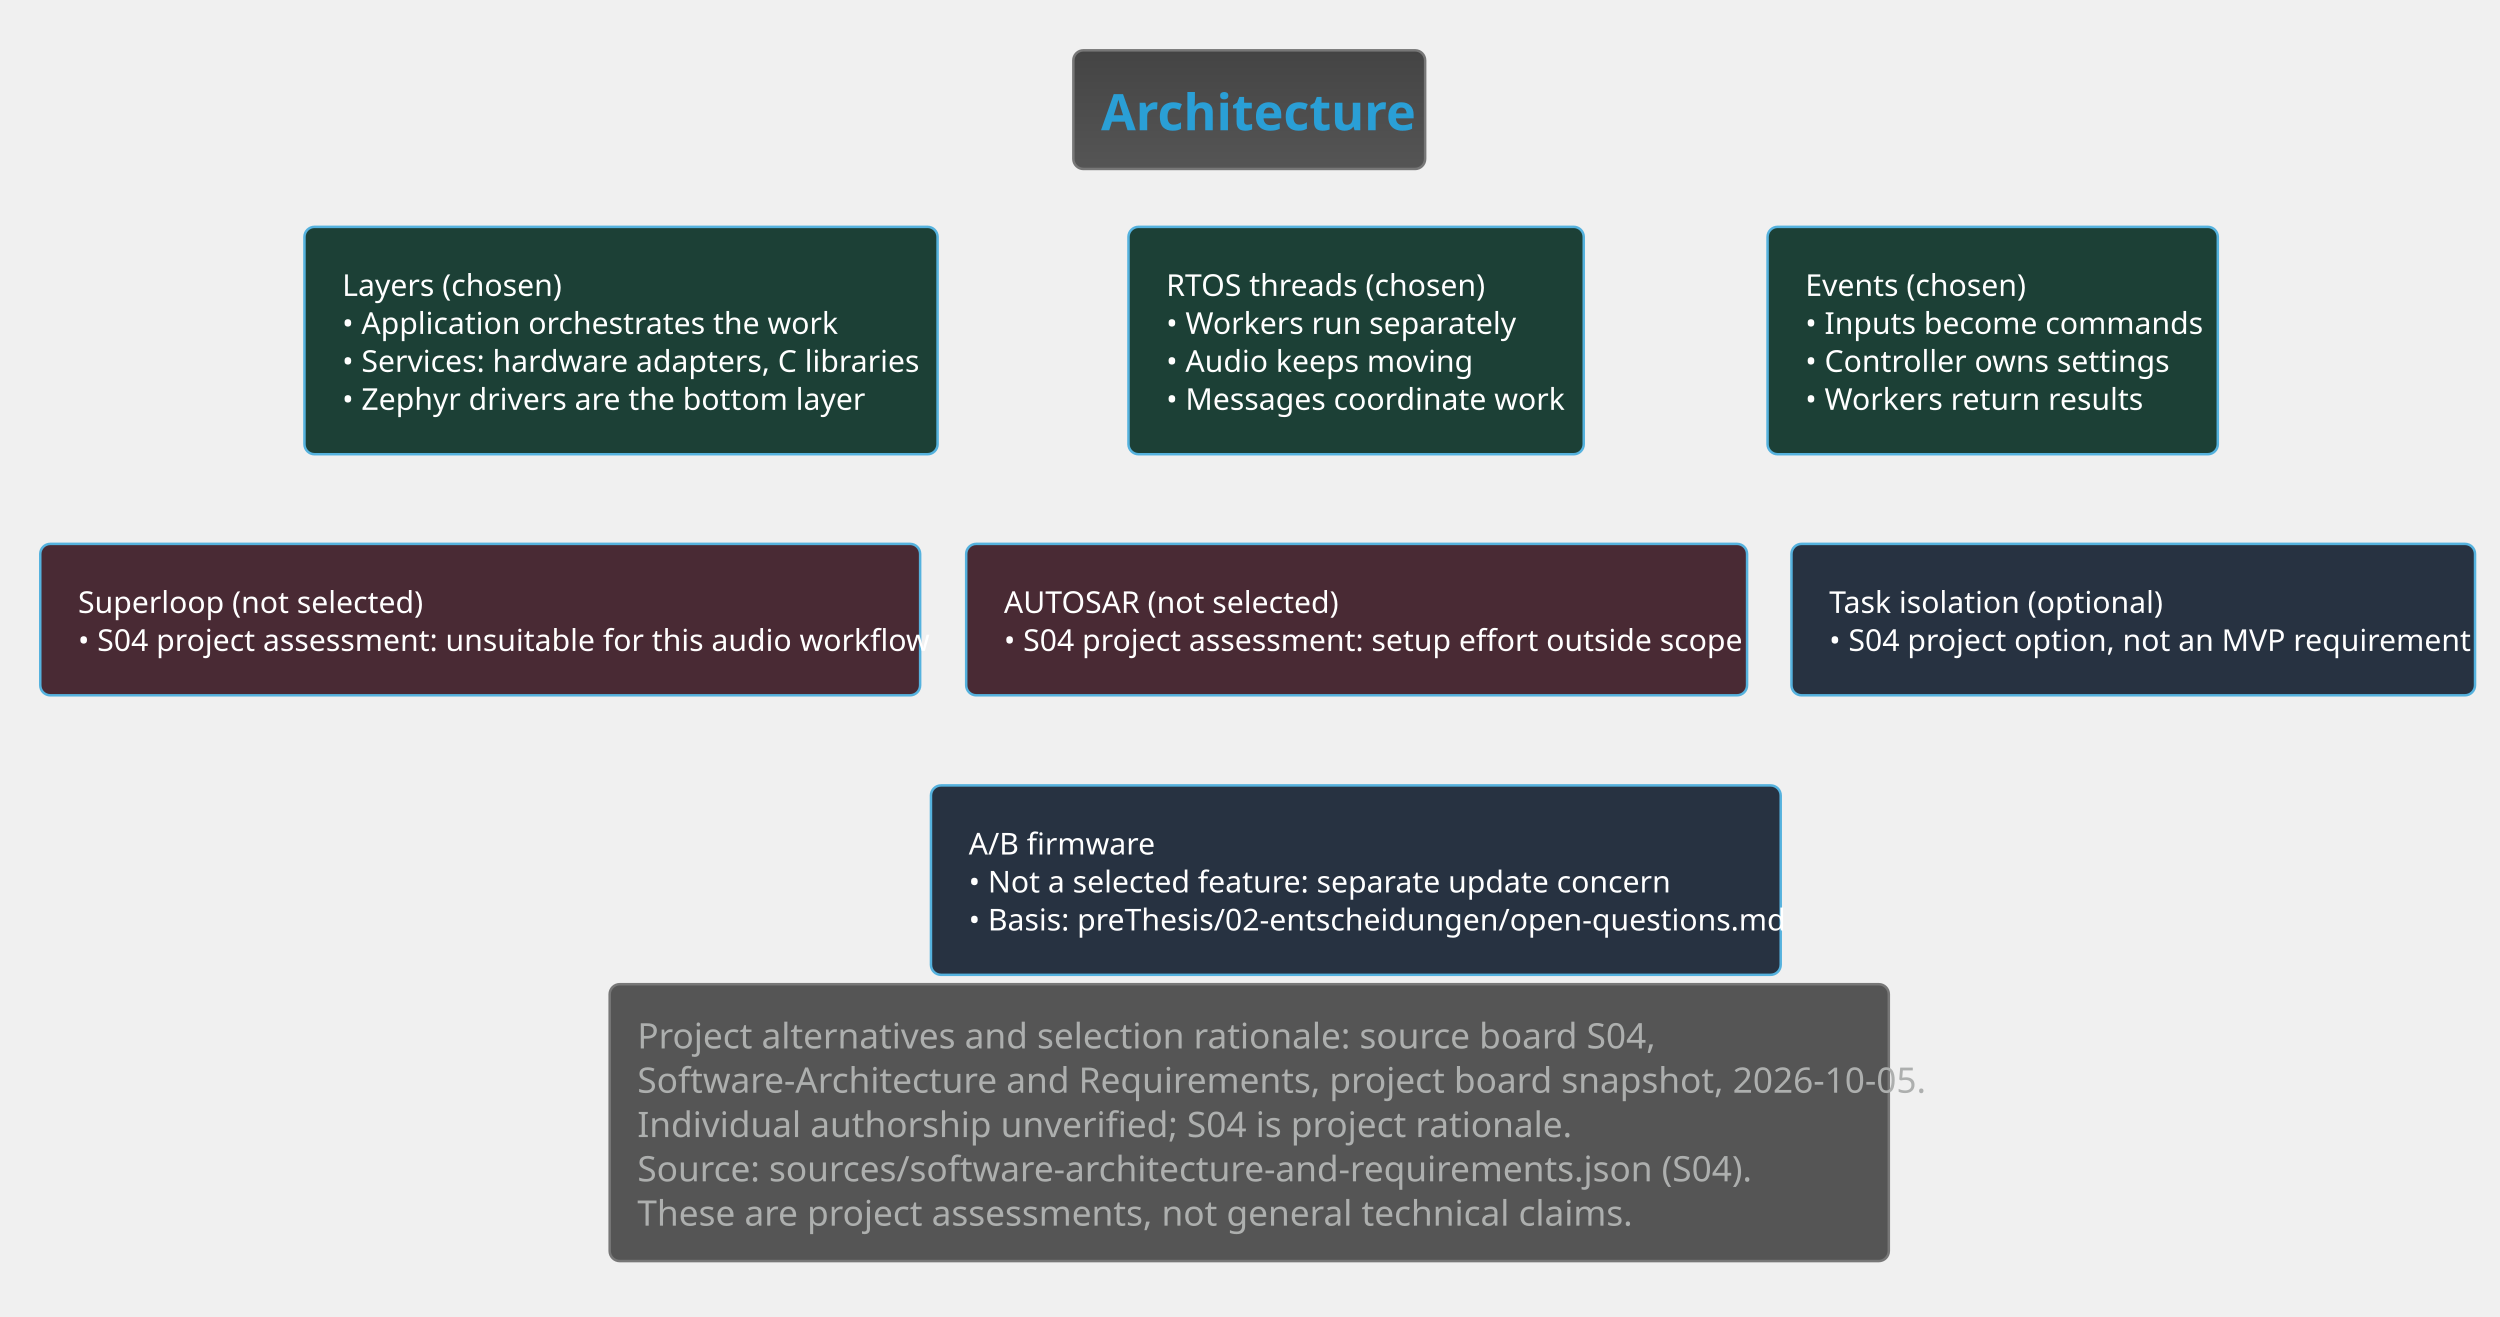
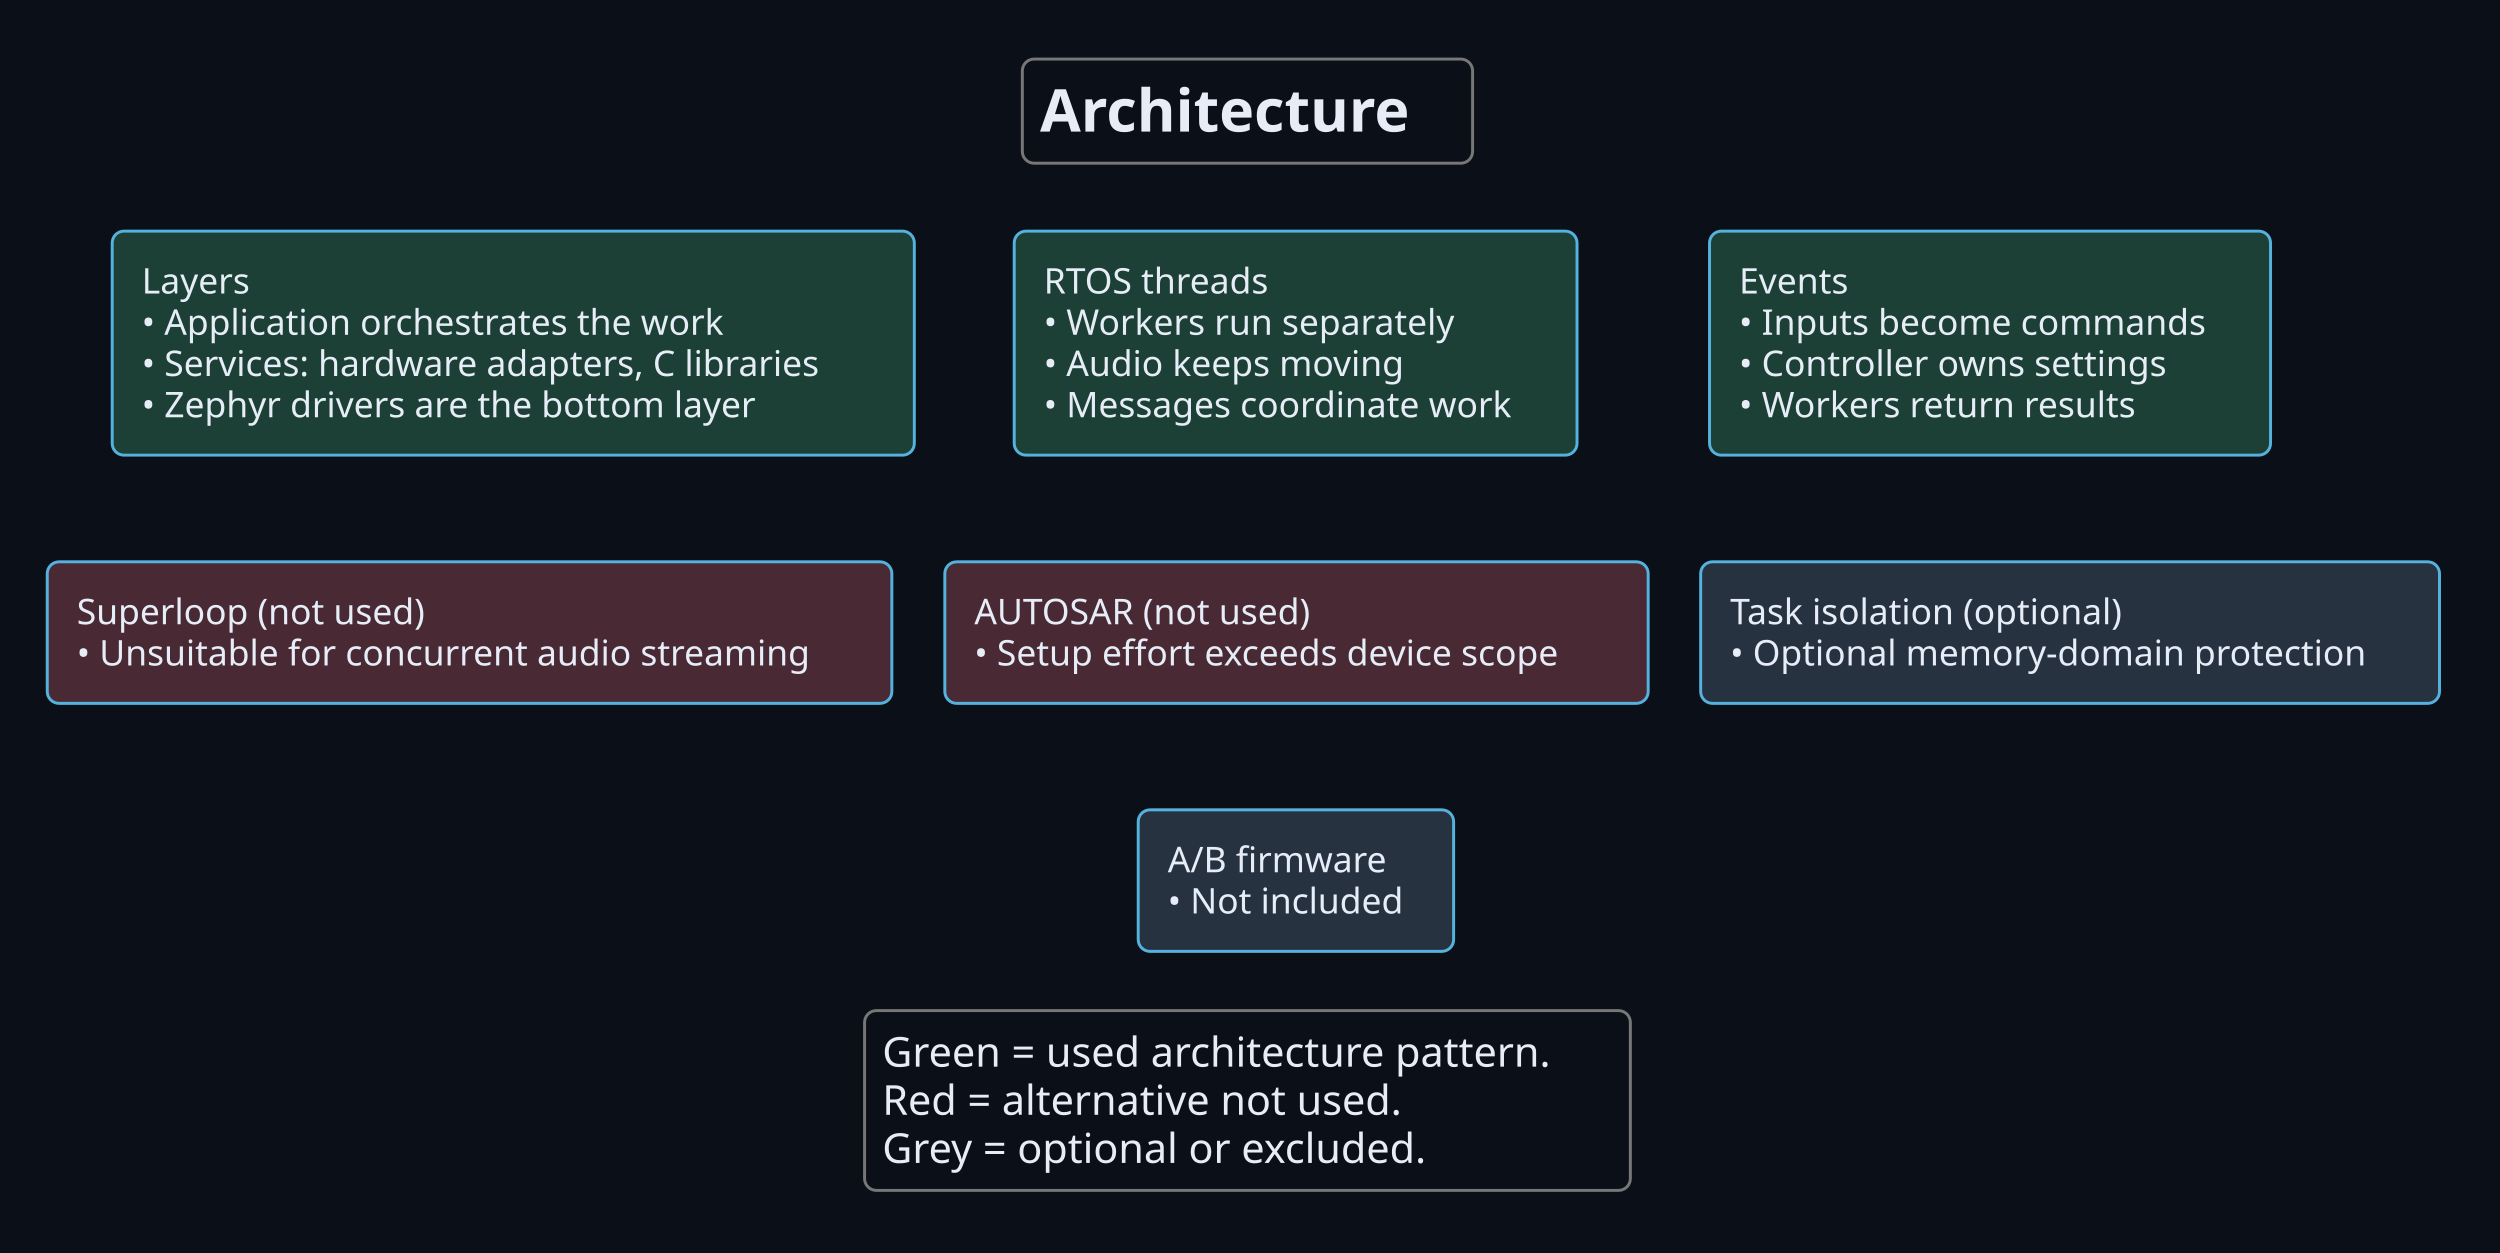
- <svg xmlns="http://www.w3.org/2000/svg" contentStyleType="text/css" data-diagram-type="DESCRIPTION" height="545.833px" preserveAspectRatio="none" style="width:1035px;height:545px;" version="1.1" viewBox="0 0 1035 545" width="1035.417px" zoomAndPan="magnify">
-   <defs>
-     <linearGradient id="g18ue6tycuaa9r0" x1="50%" x2="50%" y1="0%" y2="100%">
-       <stop offset="0%" stop-color="#444444" />
-       <stop offset="100%" stop-color="#555555" />
-     </linearGradient>
-   </defs>
-   <g>
-     <g class="title" data-source-line="16">
-       <rect fill="url(#g18ue6tycuaa9r0)" height="49.121" rx="4.167" ry="4.167" style="stroke:#777777;stroke-width:1.042;" width="145.638" x="444.368" y="20.833" />
-       <text fill="#2A9FD6" font-family="sans-serif" font-size="20.833" font-weight="bold" lengthAdjust="spacing" textLength="122.721" x="455.827" y="53.919">Architecture</text>
+ <svg xmlns="http://www.w3.org/2000/svg" version="1.1" data-diagram-type="DESCRIPTION" style="width:882px;height:442px;background:#0B1018;" width="882.292px" height="442.708px" viewBox="0 0 882 442" zoomAndPan="magnify" preserveAspectRatio="none" contentStyleType="text/css">
+   <defs />
+   <g font-family="sans-serif" lengthAdjust="spacing">
+     <rect x="0" y="0" width="882.292" height="442.708" fill="#0B1018" style="stroke:none;" />
+     <g class="title" data-source-line="19">
+       <rect x="360.678" y="20.833" width="158.852" height="36.751" fill="none" style="stroke:#777;stroke-width:1.042;" rx="4.167" ry="4.167" />
+       <text x="366.928" y="46.421" fill="#E6EDF7" font-size="20.833" textLength="146.352" font-weight="700">Architecture</text>
    </g>
-     <g class="entity" data-qualified-name="layers" data-source-line="18" id="ent0002">
-       <rect fill="#1C4036" height="94.141" rx="4.167" ry="4.167" style="stroke:#55B2DE;stroke-width:1.042;" width="262.115" x="126.042" y="93.913" />
-       <text fill="#FFFFFF" font-family="sans-serif" font-size="12.5" lengthAdjust="spacing" textLength="89.624" x="141.667" y="122.514">Layers (chosen)</text>
-       <text fill="#FFFFFF" font-family="sans-serif" font-size="12.5" lengthAdjust="spacing" textLength="192.67" x="141.667" y="138.237">• Application orchestrates the work</text>
-       <text fill="#FFFFFF" font-family="sans-serif" font-size="12.5" lengthAdjust="spacing" textLength="230.865" x="141.667" y="153.959">• Services: hardware adapters, C libraries</text>
-       <text fill="#FFFFFF" font-family="sans-serif" font-size="12.5" lengthAdjust="spacing" textLength="203.076" x="141.667" y="169.682">• Zephyr drivers are the bottom layer</text>
+     <g class="entity" data-qualified-name="layers" id="ent0001" data-source-line="21">
+       <rect x="39.583" y="81.543" width="282.992" height="79.036" fill="#1C4036" style="stroke:#55B2DE;stroke-width:1.042;" rx="4.167" ry="4.167" />
+       <text x="50" y="103.562" fill="#E6EDF7" font-size="12.5" textLength="41.364">Layers</text>
+       <text x="50" y="118.113" fill="#E6EDF7" font-size="12.5" textLength="222.461">• Application orchestrates the work</text>
+       <text x="50" y="132.664" fill="#E6EDF7" font-size="12.5" textLength="262.158">• Services: hardware adapters, C libraries</text>
+       <text x="50" y="147.215" fill="#E6EDF7" font-size="12.5" textLength="236.719">• Zephyr drivers are the bottom layer</text>
    </g>
-     <g class="entity" data-qualified-name="rt" data-source-line="19" id="ent0003">
-       <rect fill="#1C4036" height="94.141" rx="4.167" ry="4.167" style="stroke:#55B2DE;stroke-width:1.042;" width="188.483" x="467.188" y="93.913" />
-       <text fill="#FFFFFF" font-family="sans-serif" font-size="12.5" lengthAdjust="spacing" textLength="131.995" x="482.812" y="122.514">RTOS threads (chosen)</text>
-       <text fill="#FFFFFF" font-family="sans-serif" font-size="12.5" lengthAdjust="spacing" textLength="137.762" x="482.812" y="138.237">• Workers run separately</text>
-       <text fill="#FFFFFF" font-family="sans-serif" font-size="12.5" lengthAdjust="spacing" textLength="121.118" x="482.812" y="153.959">• Audio keeps moving</text>
-       <text fill="#FFFFFF" font-family="sans-serif" font-size="12.5" lengthAdjust="spacing" textLength="157.233" x="482.812" y="169.682">• Messages coordinate work</text>
+     <g class="entity" data-qualified-name="rt" id="ent0002" data-source-line="22">
+       <rect x="357.813" y="81.543" width="198.562" height="79.036" fill="#1C4036" style="stroke:#55B2DE;stroke-width:1.042;" rx="4.167" ry="4.167" />
+       <text x="368.229" y="103.562" fill="#E6EDF7" font-size="12.5" textLength="85.828">RTOS threads</text>
+       <text x="368.229" y="118.113" fill="#E6EDF7" font-size="12.5" textLength="158.063">• Workers run separately</text>
+       <text x="368.229" y="132.664" fill="#E6EDF7" font-size="12.5" textLength="138.44">• Audio keeps moving</text>
+       <text x="368.229" y="147.215" fill="#E6EDF7" font-size="12.5" textLength="177.728">• Messages coordinate work</text>
    </g>
-     <g class="entity" data-qualified-name="events" data-source-line="20" id="ent0004">
-       <rect fill="#1C4036" height="94.141" rx="4.167" ry="4.167" style="stroke:#55B2DE;stroke-width:1.042;" width="186.401" x="731.771" y="93.913" />
-       <text fill="#FFFFFF" font-family="sans-serif" font-size="12.5" lengthAdjust="spacing" textLength="90.32" x="747.396" y="122.514">Events (chosen)</text>
-       <text fill="#FFFFFF" font-family="sans-serif" font-size="12.5" lengthAdjust="spacing" textLength="155.151" x="747.396" y="138.237">• Inputs become commands</text>
-       <text fill="#FFFFFF" font-family="sans-serif" font-size="12.5" lengthAdjust="spacing" textLength="141.943" x="747.396" y="153.959">• Controller owns settings</text>
-       <text fill="#FFFFFF" font-family="sans-serif" font-size="12.5" lengthAdjust="spacing" textLength="131.494" x="747.396" y="169.682">• Workers return results</text>
+     <g class="entity" data-qualified-name="events" id="ent0003" data-source-line="23">
+       <rect x="603.125" y="81.543" width="197.921" height="79.036" fill="#1C4036" style="stroke:#55B2DE;stroke-width:1.042;" rx="4.167" ry="4.167" />
+       <text x="613.542" y="103.562" fill="#E6EDF7" font-size="12.5" textLength="42.322">Events</text>
+       <text x="613.542" y="118.113" fill="#E6EDF7" font-size="12.5" textLength="177.087">• Inputs become commands</text>
+       <text x="613.542" y="132.664" fill="#E6EDF7" font-size="12.5" textLength="163.208">• Controller owns settings</text>
+       <text x="613.542" y="147.215" fill="#E6EDF7" font-size="12.5" textLength="151.886">• Workers return results</text>
    </g>
-     <g class="entity" data-qualified-name="loop" data-source-line="21" id="ent0005">
-       <rect fill="#492A34" height="62.695" rx="4.167" ry="4.167" style="stroke:#55B2DE;stroke-width:1.042;" width="364.27" x="16.667" y="225.163" />
-       <text fill="#FFFFFF" font-family="sans-serif" font-size="12.5" lengthAdjust="spacing" textLength="136.194" x="32.292" y="253.764">Superloop (not selected)</text>
-       <text fill="#FFFFFF" font-family="sans-serif" font-size="12.5" lengthAdjust="spacing" textLength="333.02" x="32.292" y="269.486">• S04 project assessment: unsuitable for this audio workflow</text>
+     <g class="entity" data-qualified-name="loop" id="ent0004" data-source-line="24">
+       <rect x="16.667" y="198.21" width="297.976" height="49.935" fill="#492A34" style="stroke:#55B2DE;stroke-width:1.042;" rx="4.167" ry="4.167" />
+       <text x="27.083" y="220.229" fill="#E6EDF7" font-size="12.5" textLength="131.555">Superloop (not used)</text>
+       <text x="27.083" y="234.78" fill="#E6EDF7" font-size="12.5" textLength="277.142">• Unsuitable for concurrent audio streaming</text>
    </g>
-     <g class="entity" data-qualified-name="auto" data-source-line="22" id="ent0006">
-       <rect fill="#492A34" height="62.695" rx="4.167" ry="4.167" style="stroke:#55B2DE;stroke-width:1.042;" width="323.291" x="400" y="225.163" />
-       <text fill="#FFFFFF" font-family="sans-serif" font-size="12.5" lengthAdjust="spacing" textLength="139.63" x="415.625" y="253.764">AUTOSAR (not selected)</text>
-       <text fill="#FFFFFF" font-family="sans-serif" font-size="12.5" lengthAdjust="spacing" textLength="292.041" x="415.625" y="269.486">• S04 project assessment: setup effort outside scope</text>
+     <g class="entity" data-qualified-name="auto" id="ent0005" data-source-line="25">
+       <rect x="333.333" y="198.21" width="248.14" height="49.935" fill="#492A34" style="stroke:#55B2DE;stroke-width:1.042;" rx="4.167" ry="4.167" />
+       <text x="343.75" y="220.229" fill="#E6EDF7" font-size="12.5" textLength="128.577">AUTOSAR (not used)</text>
+       <text x="343.75" y="234.78" fill="#E6EDF7" font-size="12.5" textLength="227.307">• Setup effort exceeds device scope</text>
    </g>
-     <g class="entity" data-qualified-name="mpu" data-source-line="23" id="ent0007">
-       <rect fill="#273241" height="62.695" rx="4.167" ry="4.167" style="stroke:#55B2DE;stroke-width:1.042;" width="282.996" x="741.667" y="225.163" />
-       <text fill="#FFFFFF" font-family="sans-serif" font-size="12.5" lengthAdjust="spacing" textLength="132.007" x="757.292" y="253.764">Task isolation (optional)</text>
-       <text fill="#FFFFFF" font-family="sans-serif" font-size="12.5" lengthAdjust="spacing" textLength="251.746" x="757.292" y="269.486">• S04 project option, not an MVP requirement</text>
+     <g class="entity" data-qualified-name="mpu" id="ent0006" data-source-line="26">
+       <rect x="600" y="198.21" width="260.659" height="49.935" fill="#273241" style="stroke:#55B2DE;stroke-width:1.042;" rx="4.167" ry="4.167" />
+       <text x="610.417" y="220.229" fill="#E6EDF7" font-size="12.5" textLength="150.116">Task isolation (optional)</text>
+       <text x="610.417" y="234.78" fill="#E6EDF7" font-size="12.5" textLength="239.825">• Optional memory-domain protection</text>
    </g>
-     <g class="entity" data-qualified-name="ab" data-source-line="31" id="ent0015">
-       <rect fill="#273241" height="78.418" rx="4.167" ry="4.167" style="stroke:#55B2DE;stroke-width:1.042;" width="351.794" x="385.417" y="325.163" />
-       <text fill="#FFFFFF" font-family="sans-serif" font-size="12.5" lengthAdjust="spacing" textLength="71.539" x="401.042" y="353.764">A/B firmware</text>
-       <text fill="#FFFFFF" font-family="sans-serif" font-size="12.5" lengthAdjust="spacing" textLength="276.086" x="401.042" y="369.486">• Not a selected feature: separate update concern</text>
-       <text fill="#FFFFFF" font-family="sans-serif" font-size="12.5" lengthAdjust="spacing" textLength="320.544" x="401.042" y="385.209">• Basis: preThesis/02-entscheidungen/open-questions.md</text>
+     <g class="entity" data-qualified-name="ab" id="ent0014" data-source-line="34">
+       <rect x="401.563" y="285.71" width="111.275" height="49.935" fill="#273241" style="stroke:#55B2DE;stroke-width:1.042;" rx="4.167" ry="4.167" />
+       <text x="411.979" y="307.729" fill="#E6EDF7" font-size="12.5" textLength="81.213">A/B firmware</text>
+       <text x="411.979" y="322.28" fill="#E6EDF7" font-size="12.5" textLength="90.442">• Not included</text>
    </g>
-     <g class="legend" data-source-line="33">
-       <rect fill="#555555" height="114.632" rx="4.167" ry="4.167" style="stroke:#777777;stroke-width:1.042;" width="529.566" x="252.404" y="407.454" />
-       <text fill="#ADAFAE" font-family="sans-serif" font-size="14.583" lengthAdjust="spacing" textLength="401.277" x="263.863" y="434.051">Project alternatives and selection rationale: source board S04,</text>
-       <text fill="#ADAFAE" font-family="sans-serif" font-size="14.583" lengthAdjust="spacing" textLength="506.65" x="263.863" y="452.395">Software-Architecture and Requirements, project board snapshot, 2026-10-05.</text>
-       <text fill="#ADAFAE" font-family="sans-serif" font-size="14.583" lengthAdjust="spacing" textLength="361.557" x="263.863" y="470.738">Individual authorship unverified; S04 is project rationale.</text>
-       <text fill="#ADAFAE" font-family="sans-serif" font-size="14.583" lengthAdjust="spacing" textLength="439.309" x="263.863" y="489.081">Source: sources/software-architecture-and-requirements.json (S04).</text>
-       <text fill="#ADAFAE" font-family="sans-serif" font-size="14.583" lengthAdjust="spacing" textLength="394.747" x="263.863" y="507.424">These are project assessments, not general technical claims.</text>
+     <g class="legend" data-source-line="36">
+       <rect x="305.018" y="356.543" width="270.172" height="63.428" fill="none" style="stroke:#777;stroke-width:1.042;" rx="4.167" ry="4.167" />
+       <text x="311.268" y="376.33" fill="#E6EDF7" font-size="14.583" textLength="257.672">Green = used architecture pattern.</text>
+       <text x="311.268" y="393.305" fill="#E6EDF7" font-size="14.583" textLength="201.938">Red = alternative not used.</text>
+       <text x="311.268" y="410.281" fill="#E6EDF7" font-size="14.583" textLength="210.718">Grey = optional or excluded.</text>
    </g>
  </g>
</svg>
